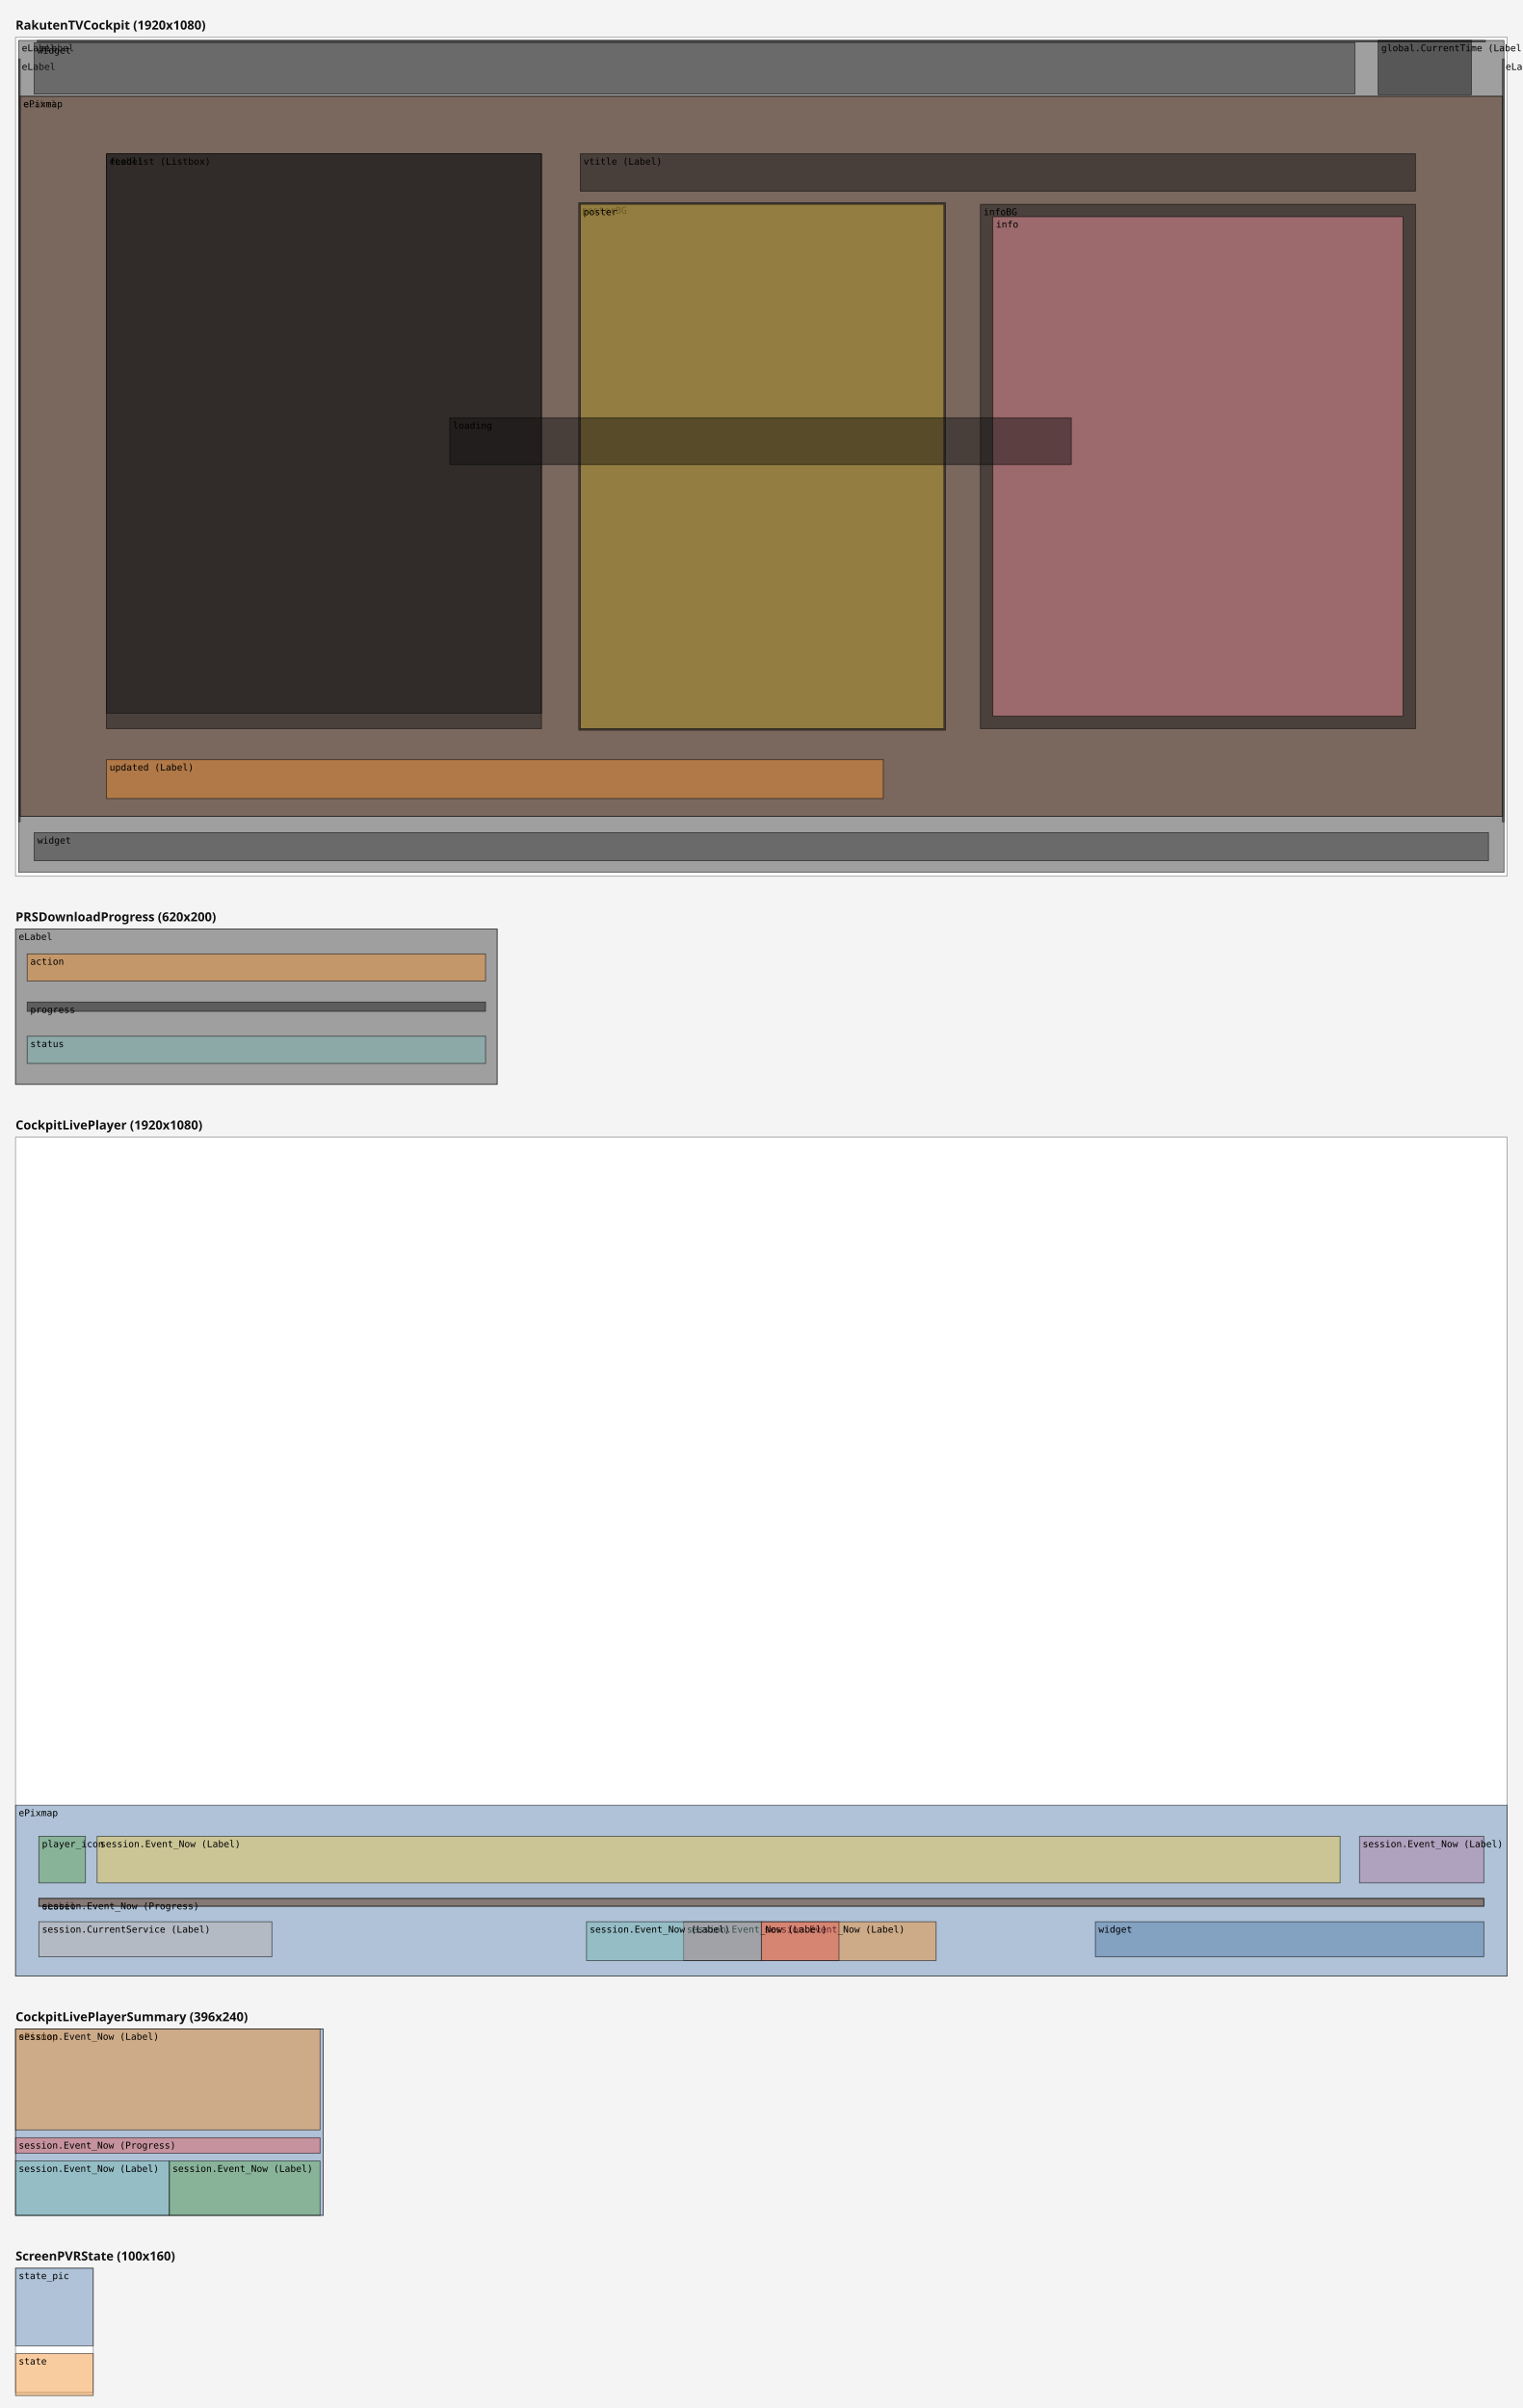
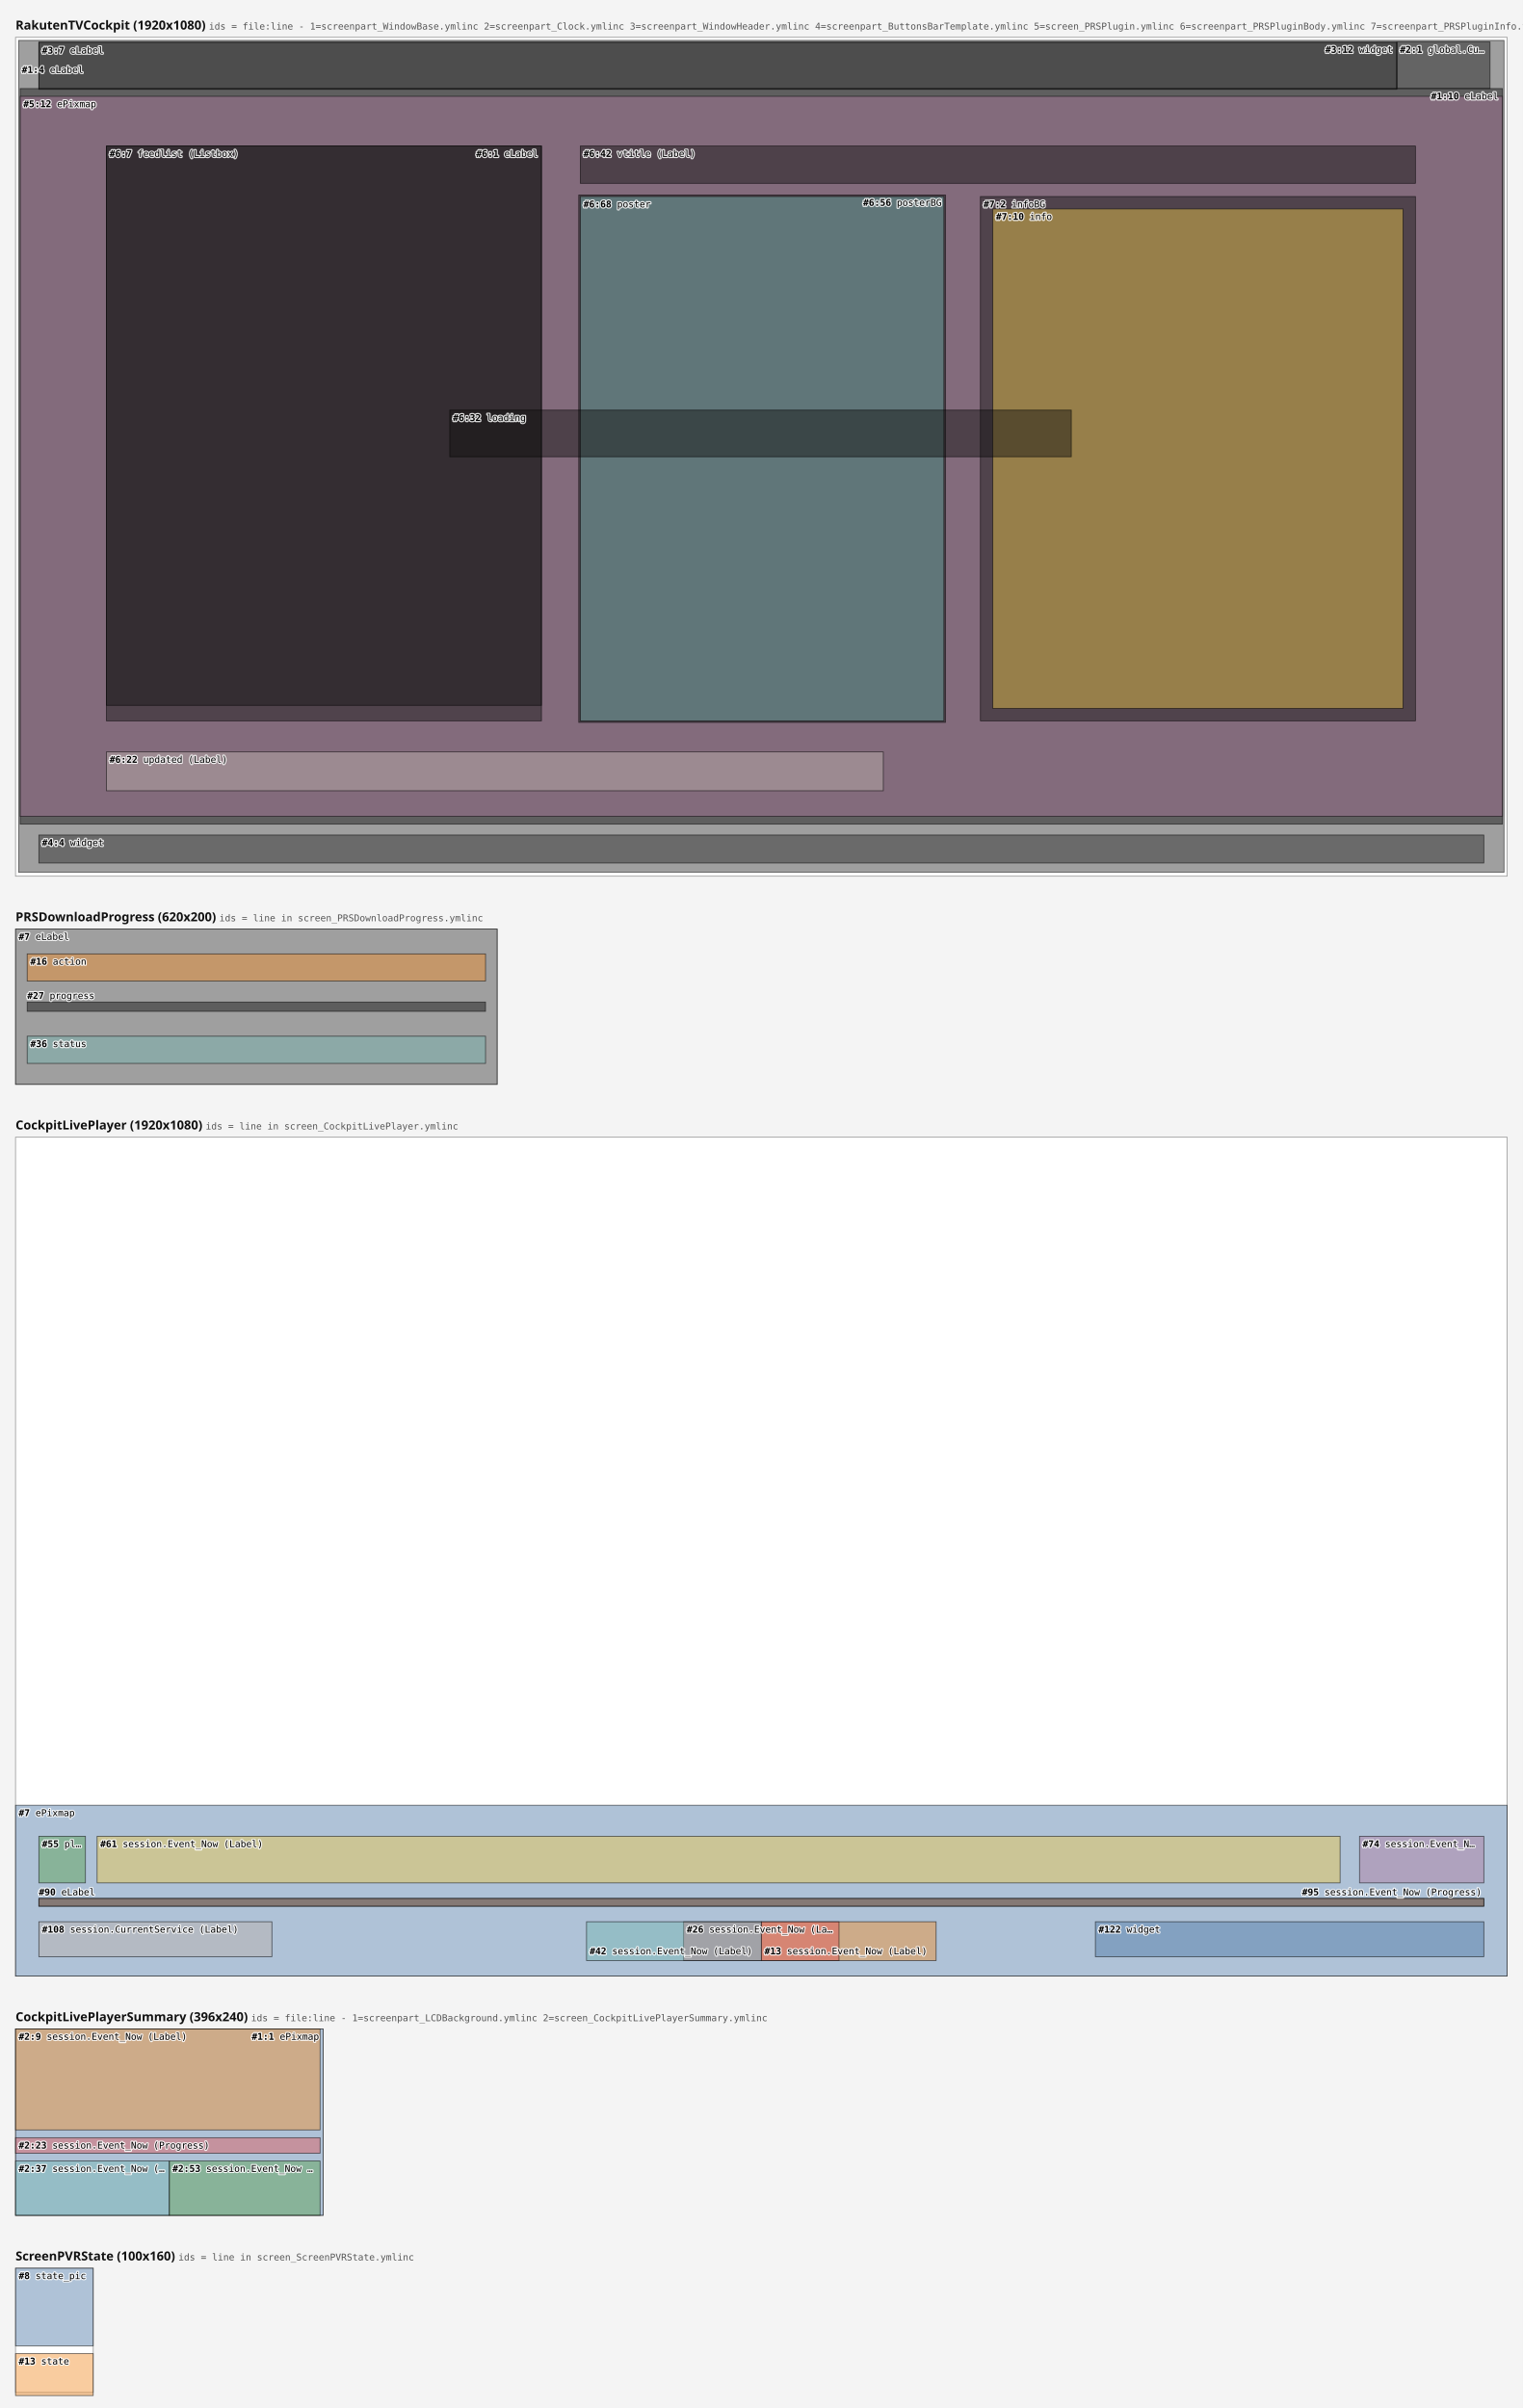
<svg xmlns="http://www.w3.org/2000/svg" width="1960" height="3100" viewBox="0 0 1960 3100">
  <rect x="0" y="0" width="1960" height="3100" fill="#f4f4f4" />
-   <text x="20" y="38" font-family="sans-serif" font-size="16" font-weight="bold" fill="#111111">RakutenTVCockpit (1920x1080)</text>
+   <text x="20" y="38" font-family="sans-serif" font-size="16" font-weight="bold" fill="#111111">RakutenTVCockpit (1920x1080) <tspan font-family="monospace" font-size="12" font-weight="normal" fill="#555555">ids = file:line - 1=screenpart_WindowBase.ymlinc  2=screenpart_Clock.ymlinc  3=screenpart_WindowHeader.ymlinc  4=screenpart_ButtonsBarTemplate.ymlinc  5=screen_PRSPlugin.ymlinc  6=screenpart_PRSPluginBody.ymlinc  7=screenpart_PRSPluginInfo.ymlinc</tspan>
+   </text>
  <g data-screen="0" transform="translate(20,48)">
    <rect x="0" y="0" width="1920" height="1080" fill="#ffffff" stroke="#999999" stroke-width="1" />
-     <g>
-       <rect data-ref="0:0" x="4" y="4" width="1912" height="1071" fill="#2c2c2c" fill-opacity="0.45" stroke="#000000" stroke-opacity="0.6" stroke-width="1" />
-       <text x="8" y="18" font-family="monospace" font-size="12" fill="#000000">eLabel</text>
-     </g>
-     <g>
-       <rect data-ref="0:1" x="6" y="76" width="1908" height="927" fill="#121212" fill-opacity="0.45" stroke="#000000" stroke-opacity="0.6" stroke-width="1" />
-       <text x="10" y="90" font-family="monospace" font-size="12" fill="#000000">eLabel</text>
-     </g>
-     <g>
-       <rect data-ref="0:2" x="28" y="4" width="1864" height="2" fill="#2c2c2c" fill-opacity="0.45" stroke="#000000" stroke-opacity="0.6" stroke-width="1" />
-       <text x="32" y="18" font-family="monospace" font-size="12" fill="#000000">eLabel</text>
-     </g>
-     <g>
-       <rect data-ref="0:3" x="4" y="28" width="2" height="982" fill="#2c2c2c" fill-opacity="0.45" stroke="#000000" stroke-opacity="0.6" stroke-width="1" />
-       <text x="8" y="42" font-family="monospace" font-size="12" fill="#000000">eLabel</text>
-     </g>
-     <g>
-       <rect data-ref="0:4" x="1914" y="28" width="2" height="982" fill="#2c2c2c" fill-opacity="0.45" stroke="#000000" stroke-opacity="0.6" stroke-width="1" />
-       <text x="1918" y="42" font-family="monospace" font-size="12" fill="#000000">eLabel</text>
-     </g>
-     <g>
-       <rect data-ref="0:8" x="6" y="76" width="1908" height="927" fill="#9c755f" fill-opacity="0.45" stroke="#000000" stroke-opacity="0.6" stroke-width="1" />
-       <text x="10" y="90" font-family="monospace" font-size="12" fill="#000000">ePixmap</text>
-     </g>
-     <g>
-       <rect data-ref="0:16" x="1242" y="215" width="560" height="675" fill="#121212" fill-opacity="0.45" stroke="#000000" stroke-opacity="0.6" stroke-width="1" />
-       <text x="1246" y="229" font-family="monospace" font-size="12" fill="#000000">infoBG</text>
-     </g>
-     <g>
-       <rect data-ref="0:5" x="24" y="7" width="1700" height="66" fill="#2c2c2c" fill-opacity="0.45" stroke="#000000" stroke-opacity="0.6" stroke-width="1" />
-       <text x="28" y="21" font-family="monospace" font-size="12" fill="#000000">widget</text>
-     </g>
-     <g>
-       <rect data-ref="0:9" x="117" y="150" width="560" height="740" fill="#121212" fill-opacity="0.45" stroke="#000000" stroke-opacity="0.6" stroke-width="1" />
-       <text x="121" y="164" font-family="monospace" font-size="12" fill="#000000">eLabel</text>
-     </g>
-     <g>
-       <rect data-ref="0:14" x="725" y="213" width="472" height="679" fill="#0e0e0e" fill-opacity="0.45" stroke="#000000" stroke-opacity="0.6" stroke-width="1" />
-       <text x="729" y="227" font-family="monospace" font-size="12" fill="#000000">posterBG</text>
-     </g>
-     <g>
-       <rect data-ref="0:10" x="117" y="150" width="560" height="720" fill="#121212" fill-opacity="0.45" stroke="#000000" stroke-opacity="0.6" stroke-width="1" />
-       <text x="121" y="164" font-family="monospace" font-size="12" fill="#000000">feedlist (Listbox)</text>
-     </g>
-     <g>
-       <rect data-ref="0:11" x="117" y="930" width="1000" height="50" fill="#f28e2b" fill-opacity="0.45" stroke="#000000" stroke-opacity="0.6" stroke-width="1" />
-       <text x="121" y="944" font-family="monospace" font-size="12" fill="#000000">updated (Label)</text>
-     </g>
-     <g>
-       <rect data-ref="0:13" x="727" y="150" width="1075" height="48" fill="#0e0e0e" fill-opacity="0.45" stroke="#000000" stroke-opacity="0.6" stroke-width="1" />
-       <text x="731" y="164" font-family="monospace" font-size="12" fill="#000000">vtitle (Label)</text>
-     </g>
-     <g>
-       <rect data-ref="0:15" x="727" y="215" width="468" height="675" fill="#edc948" fill-opacity="0.45" stroke="#000000" stroke-opacity="0.6" stroke-width="1" />
-       <text x="731" y="229" font-family="monospace" font-size="12" fill="#000000">poster</text>
-     </g>
-     <g>
-       <rect data-ref="0:17" x="1258" y="231" width="528" height="643" fill="#ff9da7" fill-opacity="0.45" stroke="#000000" stroke-opacity="0.6" stroke-width="1" />
-       <text x="1262" y="245" font-family="monospace" font-size="12" fill="#000000">info</text>
-     </g>
-     <g>
-       <rect data-ref="0:7" x="24" y="1024" width="1872" height="36" fill="#2c2c2c" fill-opacity="0.45" stroke="#000000" stroke-opacity="0.6" stroke-width="1" />
-       <text x="28" y="1038" font-family="monospace" font-size="12" fill="#000000">widget</text>
-     </g>
-     <g>
-       <rect data-ref="0:12" x="559" y="490" width="800" height="60" fill="#0e0e0e" fill-opacity="0.45" stroke="#000000" stroke-opacity="0.6" stroke-width="1" />
-       <text x="563" y="504" font-family="monospace" font-size="12" fill="#000000">loading</text>
-     </g>
-     <g>
-       <rect data-ref="0:6" x="1754" y="4" width="120" height="70" fill="#000000" fill-opacity="0.45" stroke="#000000" stroke-opacity="0.6" stroke-width="1" />
-       <text x="1758" y="18" font-family="monospace" font-size="12" fill="#000000">global.CurrentTime (Label)</text>
+     <rect data-ref="0:0" data-src="screenpart_WindowBase.ymlinc:4" x="4" y="4" width="1912" height="1071" fill="#2c2c2c" fill-opacity="0.45" stroke="#000000" stroke-opacity="0.6" stroke-width="1" />
+     <rect data-ref="0:1" data-src="screenpart_WindowBase.ymlinc:10" x="6" y="66" width="1908" height="947" fill="#121212" fill-opacity="0.45" stroke="#000000" stroke-opacity="0.6" stroke-width="1" />
+     <rect data-ref="0:6" data-src="screen_PRSPlugin.ymlinc:12" x="6" y="76" width="1908" height="927" fill="#b07aa1" fill-opacity="0.45" stroke="#000000" stroke-opacity="0.6" stroke-width="1" />
+     <rect data-ref="0:14" data-src="screenpart_PRSPluginInfo.ymlinc:2" x="1242" y="205" width="560" height="675" fill="#121212" fill-opacity="0.45" stroke="#000000" stroke-opacity="0.6" stroke-width="1" />
+     <rect data-ref="0:7" data-src="screenpart_PRSPluginBody.ymlinc:1" x="117" y="140" width="560" height="740" fill="#121212" fill-opacity="0.45" stroke="#000000" stroke-opacity="0.6" stroke-width="1" />
+     <rect data-ref="0:12" data-src="screenpart_PRSPluginBody.ymlinc:56" x="725" y="203" width="472" height="679" fill="#0e0e0e" fill-opacity="0.45" stroke="#000000" stroke-opacity="0.6" stroke-width="1" />
+     <rect data-ref="0:8" data-src="screenpart_PRSPluginBody.ymlinc:7" x="117" y="140" width="560" height="720" fill="#121212" fill-opacity="0.45" stroke="#000000" stroke-opacity="0.6" stroke-width="1" />
+     <rect data-ref="0:9" data-src="screenpart_PRSPluginBody.ymlinc:22" x="117" y="920" width="1000" height="50" fill="#bab0ac" fill-opacity="0.45" stroke="#000000" stroke-opacity="0.6" stroke-width="1" />
+     <rect data-ref="0:11" data-src="screenpart_PRSPluginBody.ymlinc:42" x="727" y="140" width="1075" height="48" fill="#0e0e0e" fill-opacity="0.45" stroke="#000000" stroke-opacity="0.6" stroke-width="1" />
+     <rect data-ref="0:13" data-src="screenpart_PRSPluginBody.ymlinc:68" x="727" y="205" width="468" height="675" fill="#76b7b2" fill-opacity="0.45" stroke="#000000" stroke-opacity="0.6" stroke-width="1" />
+     <rect data-ref="0:15" data-src="screenpart_PRSPluginInfo.ymlinc:10" x="1258" y="221" width="528" height="643" fill="#edc948" fill-opacity="0.45" stroke="#000000" stroke-opacity="0.6" stroke-width="1" />
+     <rect data-ref="0:5" data-src="screenpart_ButtonsBarTemplate.ymlinc:4" x="30" y="1027" width="1860" height="36" fill="#2c2c2c" fill-opacity="0.45" stroke="#000000" stroke-opacity="0.6" stroke-width="1" />
+     <rect data-ref="0:10" data-src="screenpart_PRSPluginBody.ymlinc:32" x="559" y="480" width="800" height="60" fill="#0e0e0e" fill-opacity="0.45" stroke="#000000" stroke-opacity="0.6" stroke-width="1" />
+     <rect data-ref="0:3" data-src="screenpart_WindowHeader.ymlinc:7" x="30" y="7" width="1748" height="60" fill="#2c2c2c" fill-opacity="0.45" stroke="#000000" stroke-opacity="0.6" stroke-width="1" />
+     <rect data-ref="0:2" data-src="screenpart_Clock.ymlinc:1" x="1778" y="6" width="120" height="60" fill="#1d1d1d" fill-opacity="0.45" stroke="#000000" stroke-opacity="0.6" stroke-width="1" />
+     <rect data-ref="0:4" data-src="screenpart_WindowHeader.ymlinc:12" x="30" y="6" width="1748" height="60" fill="#2c2c2c" fill-opacity="0.45" stroke="#000000" stroke-opacity="0.6" stroke-width="1" />
+     <g pointer-events="none" font-family="monospace" font-size="12" fill="#000000" stroke="#ffffff" stroke-width="3" stroke-opacity="0.85" stroke-linejoin="round" paint-order="stroke">
+       <text x="8" y="46">
+         <tspan font-weight="bold">#1:4</tspan> eLabel</text>
+       <text x="1822" y="80">
+         <tspan font-weight="bold">#1:10</tspan> eLabel</text>
+       <text x="10" y="90">
+         <tspan font-weight="bold">#5:12</tspan> ePixmap</text>
+       <text x="1246" y="219">
+         <tspan font-weight="bold">#7:2</tspan> infoBG</text>
+       <text x="593" y="154">
+         <tspan font-weight="bold">#6:1</tspan> eLabel</text>
+       <text x="1091" y="217">
+         <tspan font-weight="bold">#6:56</tspan> posterBG</text>
+       <text x="121" y="154">
+         <tspan font-weight="bold">#6:7</tspan> feedlist (Listbox)</text>
+       <text x="121" y="934">
+         <tspan font-weight="bold">#6:22</tspan> updated (Label)</text>
+       <text x="731" y="154">
+         <tspan font-weight="bold">#6:42</tspan> vtitle (Label)</text>
+       <text x="731" y="219">
+         <tspan font-weight="bold">#6:68</tspan> poster</text>
+       <text x="1262" y="235">
+         <tspan font-weight="bold">#7:10</tspan> info</text>
+       <text x="34" y="1041">
+         <tspan font-weight="bold">#4:4</tspan> widget</text>
+       <text x="563" y="494">
+         <tspan font-weight="bold">#6:32</tspan> loading</text>
+       <text x="34" y="21">
+         <tspan font-weight="bold">#3:7</tspan> eLabel</text>
+       <text x="1782" y="20">
+         <tspan font-weight="bold">#2:1</tspan> global.Cu…</text>
+       <text x="1686" y="20">
+         <tspan font-weight="bold">#3:12</tspan> widget</text>
    </g>
  </g>
-   <text x="20" y="1186" font-family="sans-serif" font-size="16" font-weight="bold" fill="#111111">PRSDownloadProgress (620x200)</text>
+   <text x="20" y="1186" font-family="sans-serif" font-size="16" font-weight="bold" fill="#111111">PRSDownloadProgress (620x200) <tspan font-family="monospace" font-size="12" font-weight="normal" fill="#555555">ids = line in screen_PRSDownloadProgress.ymlinc</tspan>
+   </text>
  <g data-screen="1" transform="translate(20,1196)">
    <rect x="0" y="0" width="620" height="200" fill="#ffffff" stroke="#999999" stroke-width="1" />
-     <g>
-       <rect data-ref="1:0" x="0" y="0" width="620" height="200" fill="#2c2c2c" fill-opacity="0.45" stroke="#000000" stroke-opacity="0.6" stroke-width="1" />
-       <text x="4" y="14" font-family="monospace" font-size="12" fill="#000000">eLabel</text>
-     </g>
-     <g>
-       <rect data-ref="1:1" x="15" y="32" width="590" height="35" fill="#f28e2b" fill-opacity="0.45" stroke="#000000" stroke-opacity="0.6" stroke-width="1" />
-       <text x="19" y="46" font-family="monospace" font-size="12" fill="#000000">action</text>
-     </g>
-     <g>
-       <rect data-ref="1:3" x="15" y="138" width="590" height="35" fill="#76b7b2" fill-opacity="0.45" stroke="#000000" stroke-opacity="0.6" stroke-width="1" />
-       <text x="19" y="152" font-family="monospace" font-size="12" fill="#000000">status</text>
-     </g>
-     <g>
-       <rect data-ref="1:2" x="15" y="94" width="590" height="12" fill="#0e0e0e" fill-opacity="0.45" stroke="#000000" stroke-opacity="0.6" stroke-width="1" />
-       <text x="19" y="108" font-family="monospace" font-size="12" fill="#000000">progress</text>
+     <rect data-ref="1:0" data-src="screen_PRSDownloadProgress.ymlinc:7" x="0" y="0" width="620" height="200" fill="#2c2c2c" fill-opacity="0.45" stroke="#000000" stroke-opacity="0.6" stroke-width="1" />
+     <rect data-ref="1:1" data-src="screen_PRSDownloadProgress.ymlinc:16" x="15" y="32" width="590" height="35" fill="#f28e2b" fill-opacity="0.45" stroke="#000000" stroke-opacity="0.6" stroke-width="1" />
+     <rect data-ref="1:3" data-src="screen_PRSDownloadProgress.ymlinc:36" x="15" y="138" width="590" height="35" fill="#76b7b2" fill-opacity="0.45" stroke="#000000" stroke-opacity="0.6" stroke-width="1" />
+     <rect data-ref="1:2" data-src="screen_PRSDownloadProgress.ymlinc:27" x="15" y="94" width="590" height="12" fill="#0e0e0e" fill-opacity="0.45" stroke="#000000" stroke-opacity="0.6" stroke-width="1" />
+     <g pointer-events="none" font-family="monospace" font-size="12" fill="#000000" stroke="#ffffff" stroke-width="3" stroke-opacity="0.85" stroke-linejoin="round" paint-order="stroke">
+       <text x="4" y="14">
+         <tspan font-weight="bold">#7</tspan> eLabel</text>
+       <text x="19" y="46">
+         <tspan font-weight="bold">#16</tspan> action</text>
+       <text x="19" y="152">
+         <tspan font-weight="bold">#36</tspan> status</text>
+       <text x="15" y="90">
+         <tspan font-weight="bold">#27</tspan> progress</text>
    </g>
  </g>
-   <text x="20" y="1454" font-family="sans-serif" font-size="16" font-weight="bold" fill="#111111">CockpitLivePlayer (1920x1080)</text>
+   <text x="20" y="1454" font-family="sans-serif" font-size="16" font-weight="bold" fill="#111111">CockpitLivePlayer (1920x1080) <tspan font-family="monospace" font-size="12" font-weight="normal" fill="#555555">ids = line in screen_CockpitLivePlayer.ymlinc</tspan>
+   </text>
  <g data-screen="2" transform="translate(20,1464)">
    <rect x="0" y="0" width="1920" height="1080" fill="#ffffff" stroke="#999999" stroke-width="1" />
-     <g>
-       <rect data-ref="2:0" x="0" y="860" width="1920" height="220" fill="#4e79a7" fill-opacity="0.45" stroke="#000000" stroke-opacity="0.6" stroke-width="1" />
-       <text x="4" y="874" font-family="monospace" font-size="12" fill="#000000">ePixmap</text>
-     </g>
-     <g>
-       <rect data-ref="2:1" x="960" y="1010" width="225" height="50" fill="#f28e2b" fill-opacity="0.45" stroke="#000000" stroke-opacity="0.6" stroke-width="1" />
-       <text x="964" y="1024" font-family="monospace" font-size="12" fill="#000000">session.Event_Now (Label)</text>
-     </g>
-     <g>
-       <rect data-ref="2:2" x="860" y="1010" width="200" height="50" fill="#e15759" fill-opacity="0.45" stroke="#000000" stroke-opacity="0.6" stroke-width="1" />
-       <text x="864" y="1024" font-family="monospace" font-size="12" fill="#000000">session.Event_Now (Label)</text>
-     </g>
-     <g>
-       <rect data-ref="2:3" x="735" y="1010" width="225" height="50" fill="#76b7b2" fill-opacity="0.45" stroke="#000000" stroke-opacity="0.6" stroke-width="1" />
-       <text x="739" y="1024" font-family="monospace" font-size="12" fill="#000000">session.Event_Now (Label)</text>
-     </g>
-     <g>
-       <rect data-ref="2:5" x="105" y="900" width="1600" height="60" fill="#edc948" fill-opacity="0.45" stroke="#000000" stroke-opacity="0.6" stroke-width="1" />
-       <text x="109" y="914" font-family="monospace" font-size="12" fill="#000000">session.Event_Now (Label)</text>
-     </g>
-     <g>
-       <rect data-ref="2:6" x="1730" y="900" width="160" height="60" fill="#b07aa1" fill-opacity="0.45" stroke="#000000" stroke-opacity="0.6" stroke-width="1" />
-       <text x="1734" y="914" font-family="monospace" font-size="12" fill="#000000">session.Event_Now (Label)</text>
-     </g>
-     <g>
-       <rect data-ref="2:7" x="30" y="980" width="1860" height="10" fill="#2c2c2c" fill-opacity="0.45" stroke="#000000" stroke-opacity="0.6" stroke-width="1" />
-       <text x="34" y="994" font-family="monospace" font-size="12" fill="#000000">eLabel</text>
-     </g>
-     <g>
-       <rect data-ref="2:4" x="30" y="900" width="60" height="60" fill="#59a14f" fill-opacity="0.45" stroke="#000000" stroke-opacity="0.6" stroke-width="1" />
-       <text x="34" y="914" font-family="monospace" font-size="12" fill="#000000">player_icon</text>
-     </g>
-     <g>
-       <rect data-ref="2:8" x="30" y="980" width="1860" height="10" fill="#9c755f" fill-opacity="0.45" stroke="#000000" stroke-opacity="0.6" stroke-width="1" />
-       <text x="34" y="994" font-family="monospace" font-size="12" fill="#000000">session.Event_Now (Progress)</text>
-     </g>
-     <g>
-       <rect data-ref="2:9" x="30" y="1010" width="300" height="45" fill="#bab0ac" fill-opacity="0.45" stroke="#000000" stroke-opacity="0.6" stroke-width="1" />
-       <text x="34" y="1024" font-family="monospace" font-size="12" fill="#000000">session.CurrentService (Label)</text>
-     </g>
-     <g>
-       <rect data-ref="2:10" x="1390" y="1010" width="500" height="45" fill="#4e79a7" fill-opacity="0.45" stroke="#000000" stroke-opacity="0.6" stroke-width="1" />
-       <text x="1394" y="1024" font-family="monospace" font-size="12" fill="#000000">widget</text>
+     <rect data-ref="2:0" data-src="screen_CockpitLivePlayer.ymlinc:7" x="0" y="860" width="1920" height="220" fill="#4e79a7" fill-opacity="0.45" stroke="#000000" stroke-opacity="0.6" stroke-width="1" />
+     <rect data-ref="2:1" data-src="screen_CockpitLivePlayer.ymlinc:13" x="960" y="1010" width="225" height="50" fill="#f28e2b" fill-opacity="0.45" stroke="#000000" stroke-opacity="0.6" stroke-width="1" />
+     <rect data-ref="2:2" data-src="screen_CockpitLivePlayer.ymlinc:26" x="860" y="1010" width="200" height="50" fill="#e15759" fill-opacity="0.45" stroke="#000000" stroke-opacity="0.6" stroke-width="1" />
+     <rect data-ref="2:3" data-src="screen_CockpitLivePlayer.ymlinc:42" x="735" y="1010" width="225" height="50" fill="#76b7b2" fill-opacity="0.45" stroke="#000000" stroke-opacity="0.6" stroke-width="1" />
+     <rect data-ref="2:5" data-src="screen_CockpitLivePlayer.ymlinc:61" x="105" y="900" width="1600" height="60" fill="#edc948" fill-opacity="0.45" stroke="#000000" stroke-opacity="0.6" stroke-width="1" />
+     <rect data-ref="2:6" data-src="screen_CockpitLivePlayer.ymlinc:74" x="1730" y="900" width="160" height="60" fill="#b07aa1" fill-opacity="0.45" stroke="#000000" stroke-opacity="0.6" stroke-width="1" />
+     <rect data-ref="2:7" data-src="screen_CockpitLivePlayer.ymlinc:90" x="30" y="980" width="1860" height="10" fill="#2c2c2c" fill-opacity="0.45" stroke="#000000" stroke-opacity="0.6" stroke-width="1" />
+     <rect data-ref="2:4" data-src="screen_CockpitLivePlayer.ymlinc:55" x="30" y="900" width="60" height="60" fill="#59a14f" fill-opacity="0.45" stroke="#000000" stroke-opacity="0.6" stroke-width="1" />
+     <rect data-ref="2:8" data-src="screen_CockpitLivePlayer.ymlinc:95" x="30" y="980" width="1860" height="10" fill="#9c755f" fill-opacity="0.45" stroke="#000000" stroke-opacity="0.6" stroke-width="1" />
+     <rect data-ref="2:9" data-src="screen_CockpitLivePlayer.ymlinc:108" x="30" y="1010" width="300" height="45" fill="#bab0ac" fill-opacity="0.45" stroke="#000000" stroke-opacity="0.6" stroke-width="1" />
+     <rect data-ref="2:10" data-src="screen_CockpitLivePlayer.ymlinc:122" x="1390" y="1010" width="500" height="45" fill="#4e79a7" fill-opacity="0.45" stroke="#000000" stroke-opacity="0.6" stroke-width="1" />
+     <g pointer-events="none" font-family="monospace" font-size="12" fill="#000000" stroke="#ffffff" stroke-width="3" stroke-opacity="0.85" stroke-linejoin="round" paint-order="stroke">
+       <text x="4" y="874">
+         <tspan font-weight="bold">#7</tspan> ePixmap</text>
+       <text x="964" y="1052">
+         <tspan font-weight="bold">#13</tspan> session.Event_Now (Label)</text>
+       <text x="864" y="1024">
+         <tspan font-weight="bold">#26</tspan> session.Event_Now (La…</text>
+       <text x="739" y="1052">
+         <tspan font-weight="bold">#42</tspan> session.Event_Now (Label)</text>
+       <text x="109" y="914">
+         <tspan font-weight="bold">#61</tspan> session.Event_Now (Label)</text>
+       <text x="1734" y="914">
+         <tspan font-weight="bold">#74</tspan> session.Event_N…</text>
+       <text x="30" y="976">
+         <tspan font-weight="bold">#90</tspan> eLabel</text>
+       <text x="34" y="914">
+         <tspan font-weight="bold">#55</tspan> pl…</text>
+       <text x="1656" y="976">
+         <tspan font-weight="bold">#95</tspan> session.Event_Now (Progress)</text>
+       <text x="34" y="1024">
+         <tspan font-weight="bold">#108</tspan> session.CurrentService (Label)</text>
+       <text x="1394" y="1024">
+         <tspan font-weight="bold">#122</tspan> widget</text>
    </g>
  </g>
-   <text x="20" y="2602" font-family="sans-serif" font-size="16" font-weight="bold" fill="#111111">CockpitLivePlayerSummary (396x240)</text>
+   <text x="20" y="2602" font-family="sans-serif" font-size="16" font-weight="bold" fill="#111111">CockpitLivePlayerSummary (396x240) <tspan font-family="monospace" font-size="12" font-weight="normal" fill="#555555">ids = file:line - 1=screenpart_LCDBackground.ymlinc  2=screen_CockpitLivePlayerSummary.ymlinc</tspan>
+   </text>
  <g data-screen="3" transform="translate(20,2612)">
    <rect x="0" y="0" width="396" height="240" fill="#ffffff" stroke="#999999" stroke-width="1" />
-     <g>
-       <rect data-ref="3:0" x="0" y="0" width="396" height="240" fill="#4e79a7" fill-opacity="0.45" stroke="#000000" stroke-opacity="0.6" stroke-width="1" />
-       <text x="4" y="14" font-family="monospace" font-size="12" fill="#000000">ePixmap</text>
-     </g>
-     <g>
-       <rect data-ref="3:3" x="0" y="170" width="198" height="70" fill="#76b7b2" fill-opacity="0.45" stroke="#000000" stroke-opacity="0.6" stroke-width="1" />
-       <text x="4" y="184" font-family="monospace" font-size="12" fill="#000000">session.Event_Now (Label)</text>
-     </g>
-     <g>
-       <rect data-ref="3:4" x="198" y="170" width="194" height="70" fill="#59a14f" fill-opacity="0.45" stroke="#000000" stroke-opacity="0.6" stroke-width="1" />
-       <text x="202" y="184" font-family="monospace" font-size="12" fill="#000000">session.Event_Now (Label)</text>
-     </g>
-     <g>
-       <rect data-ref="3:1" x="0" y="0" width="392" height="130" fill="#f28e2b" fill-opacity="0.45" stroke="#000000" stroke-opacity="0.6" stroke-width="1" />
-       <text x="4" y="14" font-family="monospace" font-size="12" fill="#000000">session.Event_Now (Label)</text>
-     </g>
-     <g>
-       <rect data-ref="3:2" x="0" y="140" width="392" height="20" fill="#e15759" fill-opacity="0.45" stroke="#000000" stroke-opacity="0.6" stroke-width="1" />
-       <text x="4" y="154" font-family="monospace" font-size="12" fill="#000000">session.Event_Now (Progress)</text>
+     <rect data-ref="3:0" data-src="screenpart_LCDBackground.ymlinc:1" x="0" y="0" width="396" height="240" fill="#4e79a7" fill-opacity="0.45" stroke="#000000" stroke-opacity="0.6" stroke-width="1" />
+     <rect data-ref="3:3" data-src="screen_CockpitLivePlayerSummary.ymlinc:37" x="0" y="170" width="198" height="70" fill="#76b7b2" fill-opacity="0.45" stroke="#000000" stroke-opacity="0.6" stroke-width="1" />
+     <rect data-ref="3:4" data-src="screen_CockpitLivePlayerSummary.ymlinc:53" x="198" y="170" width="194" height="70" fill="#59a14f" fill-opacity="0.45" stroke="#000000" stroke-opacity="0.6" stroke-width="1" />
+     <rect data-ref="3:1" data-src="screen_CockpitLivePlayerSummary.ymlinc:9" x="0" y="0" width="392" height="130" fill="#f28e2b" fill-opacity="0.45" stroke="#000000" stroke-opacity="0.6" stroke-width="1" />
+     <rect data-ref="3:2" data-src="screen_CockpitLivePlayerSummary.ymlinc:23" x="0" y="140" width="392" height="20" fill="#e15759" fill-opacity="0.45" stroke="#000000" stroke-opacity="0.6" stroke-width="1" />
+     <g pointer-events="none" font-family="monospace" font-size="12" fill="#000000" stroke="#ffffff" stroke-width="3" stroke-opacity="0.85" stroke-linejoin="round" paint-order="stroke">
+       <text x="304" y="14">
+         <tspan font-weight="bold">#1:1</tspan> ePixmap</text>
+       <text x="4" y="184">
+         <tspan font-weight="bold">#2:37</tspan> session.Event_Now (…</text>
+       <text x="202" y="184">
+         <tspan font-weight="bold">#2:53</tspan> session.Event_Now …</text>
+       <text x="4" y="14">
+         <tspan font-weight="bold">#2:9</tspan> session.Event_Now (Label)</text>
+       <text x="4" y="154">
+         <tspan font-weight="bold">#2:23</tspan> session.Event_Now (Progress)</text>
    </g>
  </g>
-   <text x="20" y="2910" font-family="sans-serif" font-size="16" font-weight="bold" fill="#111111">ScreenPVRState (100x160)</text>
+   <text x="20" y="2910" font-family="sans-serif" font-size="16" font-weight="bold" fill="#111111">ScreenPVRState (100x160) <tspan font-family="monospace" font-size="12" font-weight="normal" fill="#555555">ids = line in screen_ScreenPVRState.ymlinc</tspan>
+   </text>
  <g data-screen="4" transform="translate(20,2920)">
    <rect x="0" y="0" width="100" height="160" fill="#ffffff" stroke="#999999" stroke-width="1" />
-     <g>
-       <rect data-ref="4:0" x="0" y="0" width="100" height="100" fill="#4e79a7" fill-opacity="0.45" stroke="#000000" stroke-opacity="0.6" stroke-width="1" />
-       <text x="4" y="14" font-family="monospace" font-size="12" fill="#000000">state_pic</text>
-     </g>
-     <g>
-       <rect data-ref="4:1" x="0" y="110" width="100" height="54" fill="#f28e2b" fill-opacity="0.45" stroke="#000000" stroke-opacity="0.6" stroke-width="1" />
-       <text x="4" y="124" font-family="monospace" font-size="12" fill="#000000">state</text>
+     <rect data-ref="4:0" data-src="screen_ScreenPVRState.ymlinc:8" x="0" y="0" width="100" height="100" fill="#4e79a7" fill-opacity="0.45" stroke="#000000" stroke-opacity="0.6" stroke-width="1" />
+     <rect data-ref="4:1" data-src="screen_ScreenPVRState.ymlinc:13" x="0" y="110" width="100" height="54" fill="#f28e2b" fill-opacity="0.45" stroke="#000000" stroke-opacity="0.6" stroke-width="1" />
+     <g pointer-events="none" font-family="monospace" font-size="12" fill="#000000" stroke="#ffffff" stroke-width="3" stroke-opacity="0.85" stroke-linejoin="round" paint-order="stroke">
+       <text x="4" y="14">
+         <tspan font-weight="bold">#8</tspan> state_pic</text>
+       <text x="4" y="124">
+         <tspan font-weight="bold">#13</tspan> state</text>
    </g>
  </g>
</svg>
